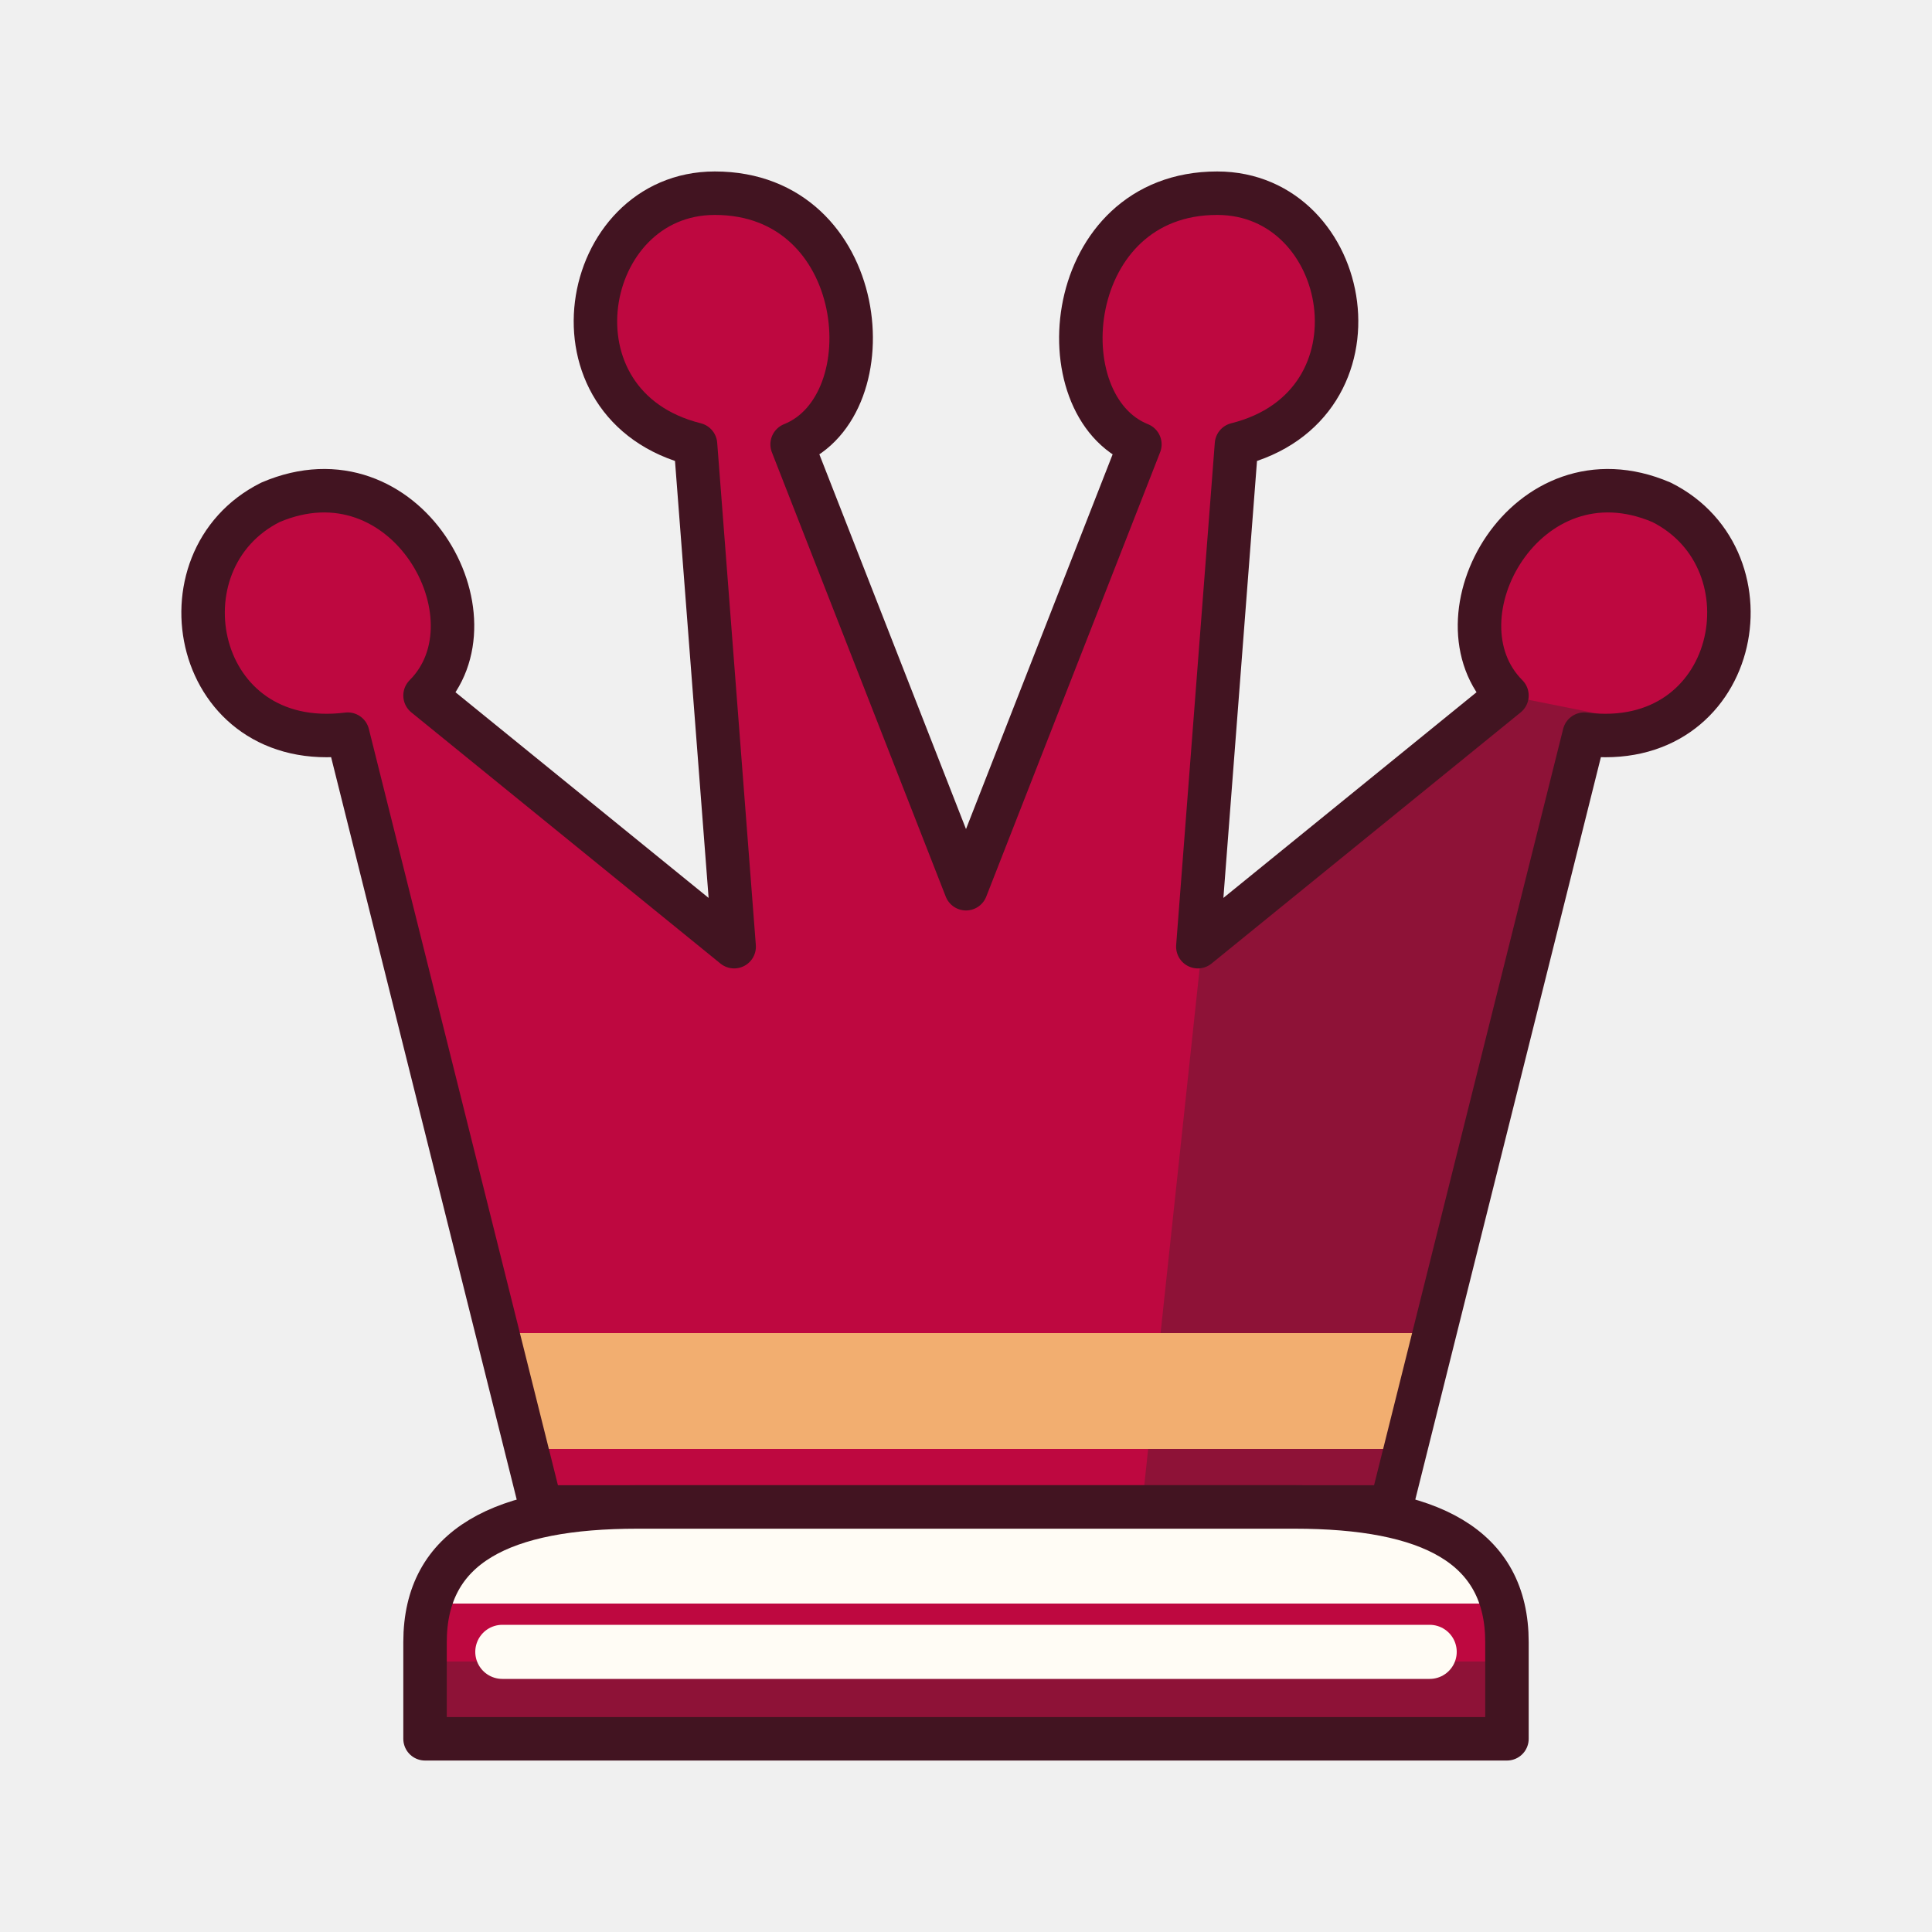
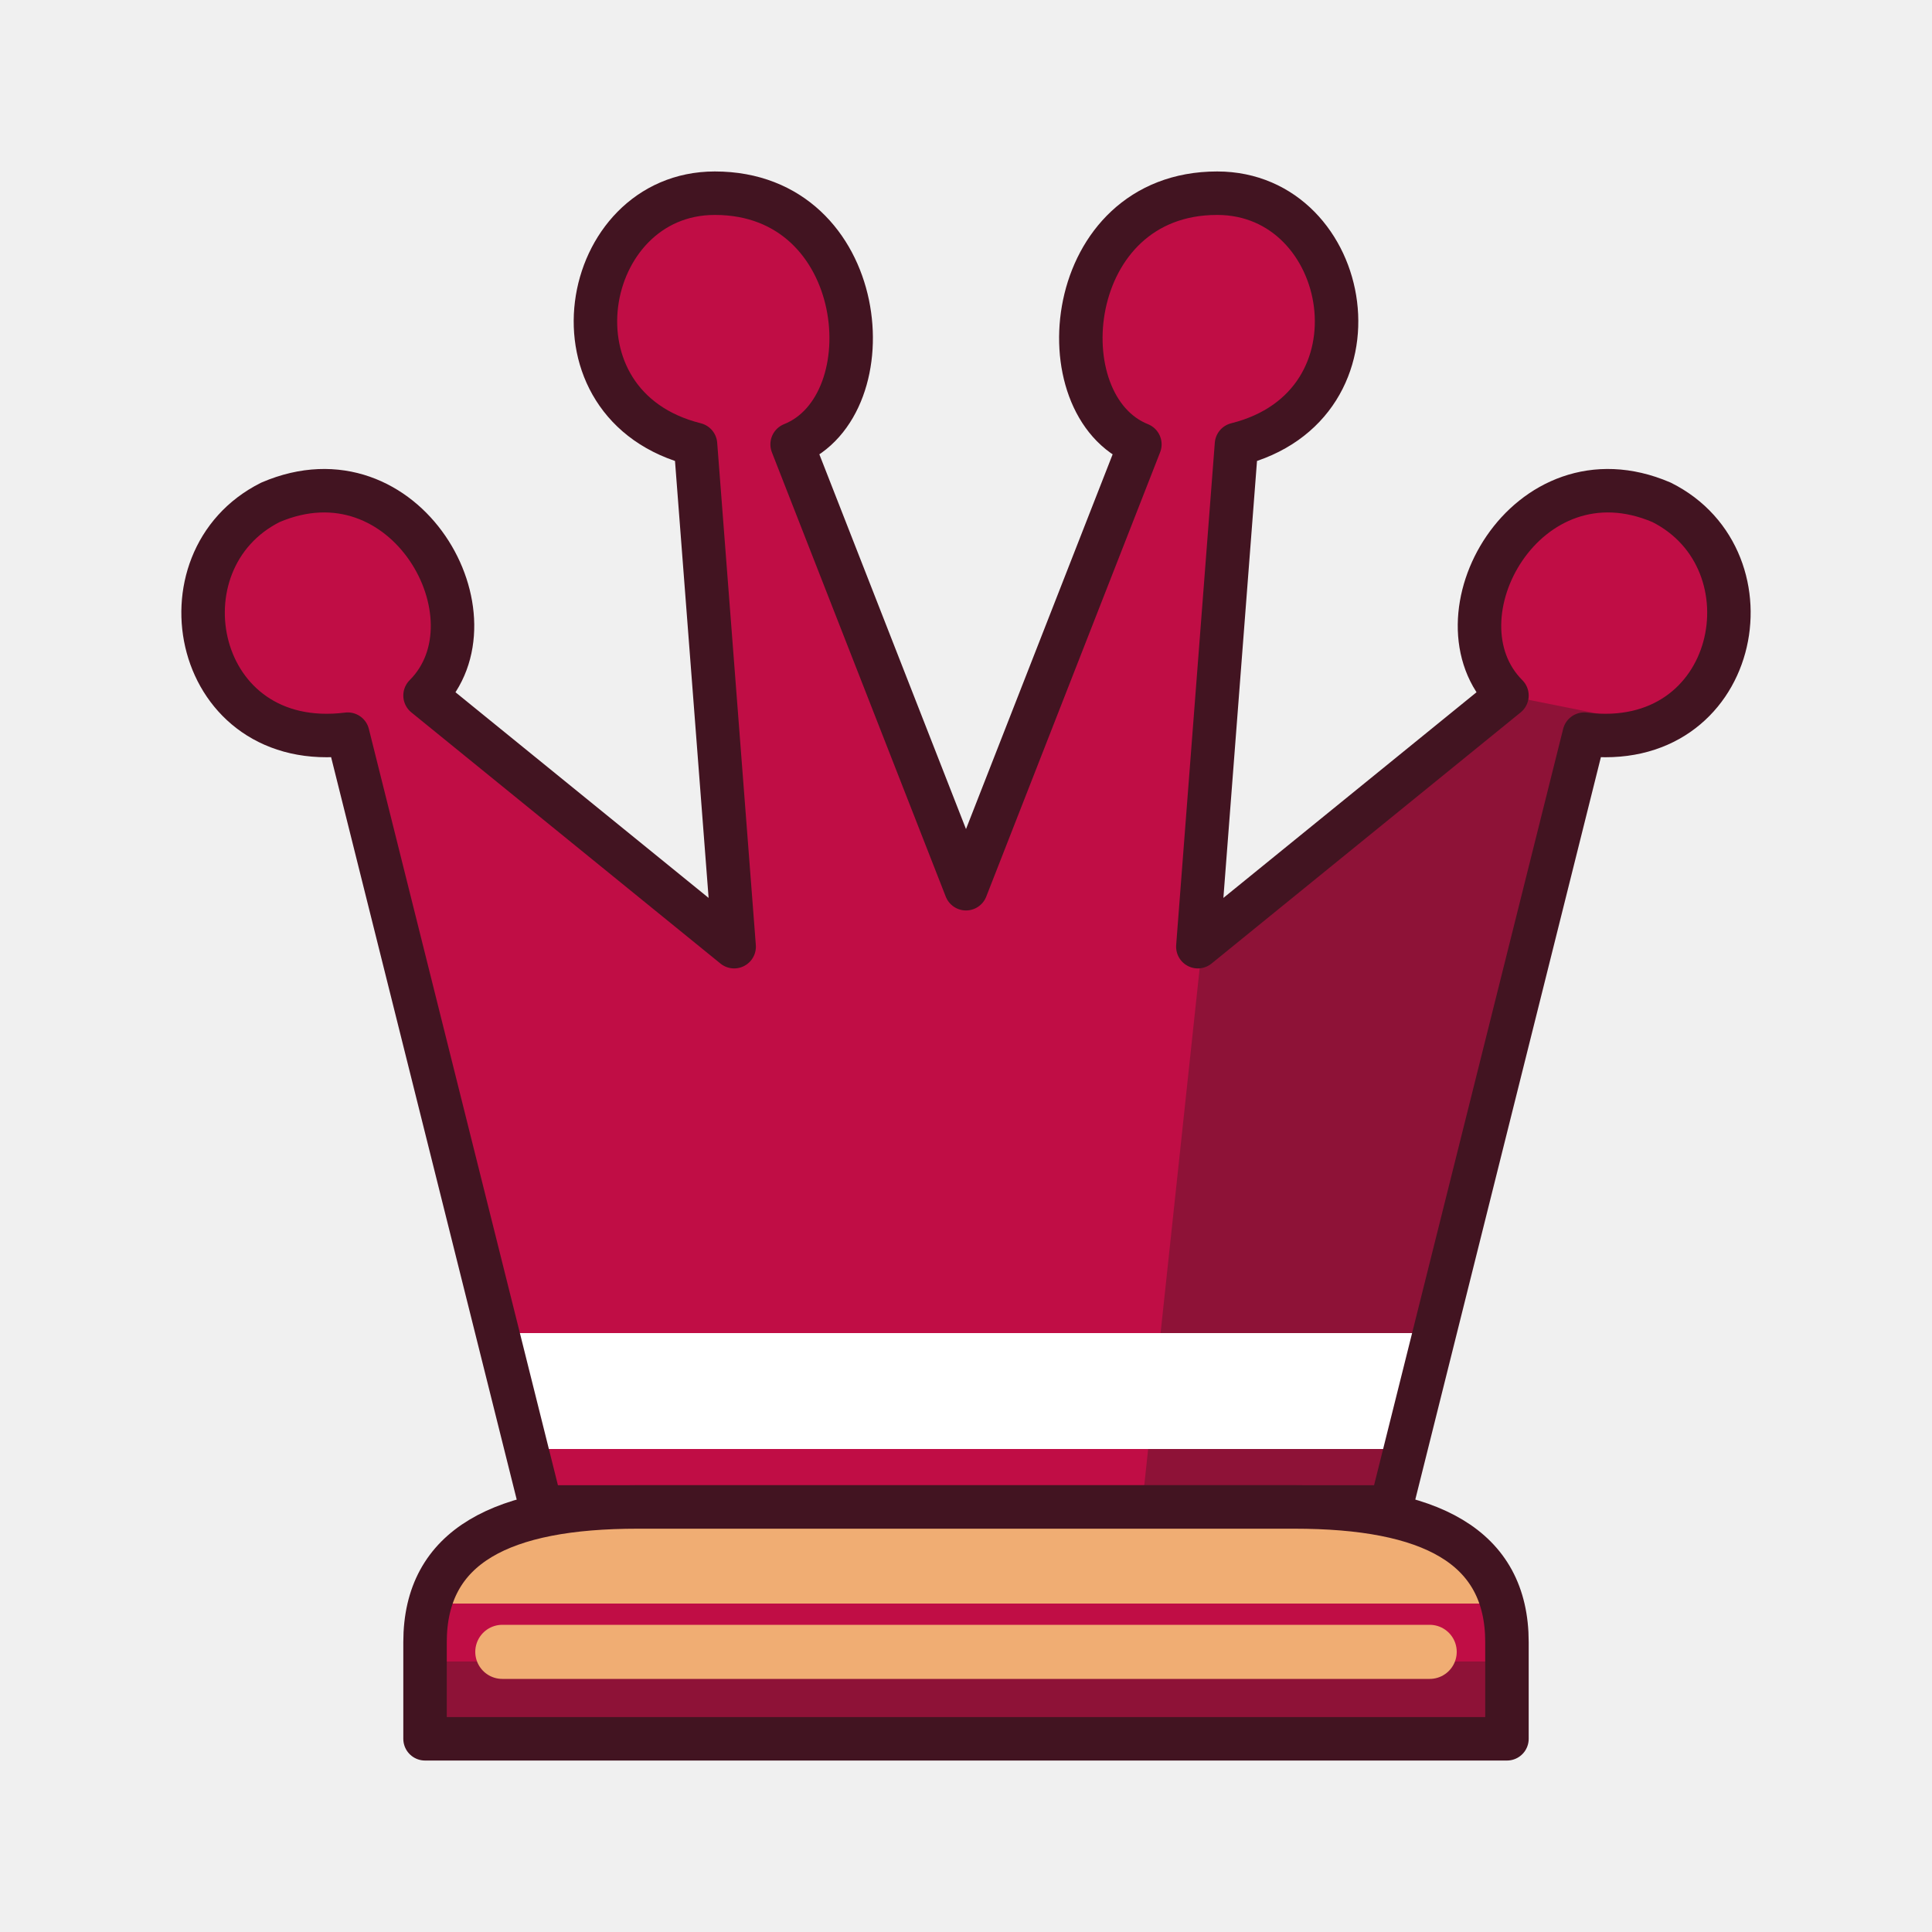
<svg xmlns="http://www.w3.org/2000/svg" viewBox="0 -1 100 100">
-   <g fill="#BE0840" stroke="#421421" stroke-width="2.25" stroke-linejoin="round" stroke-linecap="round">
-     <path d="M28 77 L18 37 C10 38 8 28 14 25 C21 22 26 31 22 35 L38 48 L36 22 C28 20 30 9 37 9 C45 9 46 20 41 22 L50 45 L59 22 C54 20 55 9 63 9 C70 9 72 20 64 22 L62 48 L78 35 C74 31 79 22 86 25 C92 28 90 38 82 37 L72 77 Z" fill="#BE0840" stroke="none" fill-rule="evenodd" />
+   <g fill="#C00D45" stroke="#421421" stroke-width="2.25" stroke-linejoin="round" stroke-linecap="round">
+     <path d="M28 77 L18 37 C10 38 8 28 14 25 C21 22 26 31 22 35 L38 48 L36 22 C28 20 30 9 37 9 C45 9 46 20 41 22 L50 45 L59 22 C54 20 55 9 63 9 C70 9 72 20 64 22 L62 48 L78 35 C74 31 79 22 86 25 C92 28 90 38 82 37 L72 77 Z" fill="#C00D45" stroke="none" fill-rule="evenodd" />
    <defs>
      <clipPath id="s8">
        <path d="M28 77 L18 37 C10 38 8 28 14 25 C21 22 26 31 22 35 L38 48 L36 22 C28 20 30 9 37 9 C45 9 46 20 41 22 L50 45 L59 22 C54 20 55 9 63 9 C70 9 72 20 64 22 L62 48 L78 35 C74 31 79 22 86 25 C92 28 90 38 82 37 L72 77 Z" clip-rule="evenodd" />
      </clipPath>
    </defs>
    <path d="M65 22 L62 48 L78 35 L83 36 L72 78 H59 Z" fill="#8E1237" stroke="none" clip-path="url(#s8)" />
    <g stroke="none" clip-path="url(#s8)">
-       <path d="M10 68 H90 V74 H10 Z" fill="#F2AE70" />
-       <path d="M10 78 H90 V82 H10 Z" fill="#FFFCF5" />
+       <path d="M10 68 H90 V74 H10 Z" fill="#FFFFFF" />
+       <path d="M10 78 H90 V82 H10 Z" fill="#F0AD73" />
    </g>
    <path d="M28 77 L18 37 C10 38 8 28 14 25 C21 22 26 31 22 35 L38 48 L36 22 C28 20 30 9 37 9 C45 9 46 20 41 22 L50 45 L59 22 C54 20 55 9 63 9 C70 9 72 20 64 22 L62 48 L78 35 C74 31 79 22 86 25 C92 28 90 38 82 37 L72 77 Z" fill="none" />
-     <path d="M22 89 V84 C22 79 26 77 33 77 H67 C74 77 78 79 78 84 V89 Z" fill="#BE0840" stroke="none" fill-rule="evenodd" />
+     <path d="M22 89 V84 C22 79 26 77 33 77 H67 C74 77 78 79 78 84 V89 Z" fill="#C00D45" stroke="none" fill-rule="evenodd" />
    <defs>
      <clipPath id="s9">
        <path d="M22 89 V84 C22 79 26 77 33 77 H67 C74 77 78 79 78 84 V89 Z" clip-rule="evenodd" />
      </clipPath>
    </defs>
    <path d="M21 85 H79 V90 H21 Z" fill="#8E1237" stroke="none" clip-path="url(#s9)" />
    <g stroke="none" clip-path="url(#s9)">
-       <path d="M10 68 H90 V74 H10 Z" fill="#F2AE70" />
-       <path d="M10 78 H90 V82 H10 Z" fill="#FFFCF5" />
+       <path d="M10 68 H90 V74 H10 Z" fill="#FFFFFF" />
+       <path d="M10 78 H90 V82 H10 Z" fill="#F0AD73" />
    </g>
    <path d="M22 89 V84 C22 79 26 77 33 77 H67 C74 77 78 79 78 84 V89 Z" fill="none" />
-     <path d="M26 84.5 H74" fill="none" stroke="#FFFCF5" stroke-width="2.8" stroke-linecap="round" />
+     <path d="M26 84.5 H74" fill="none" stroke="#F0AD73" stroke-width="2.8" stroke-linecap="round" />
  </g>
</svg>
